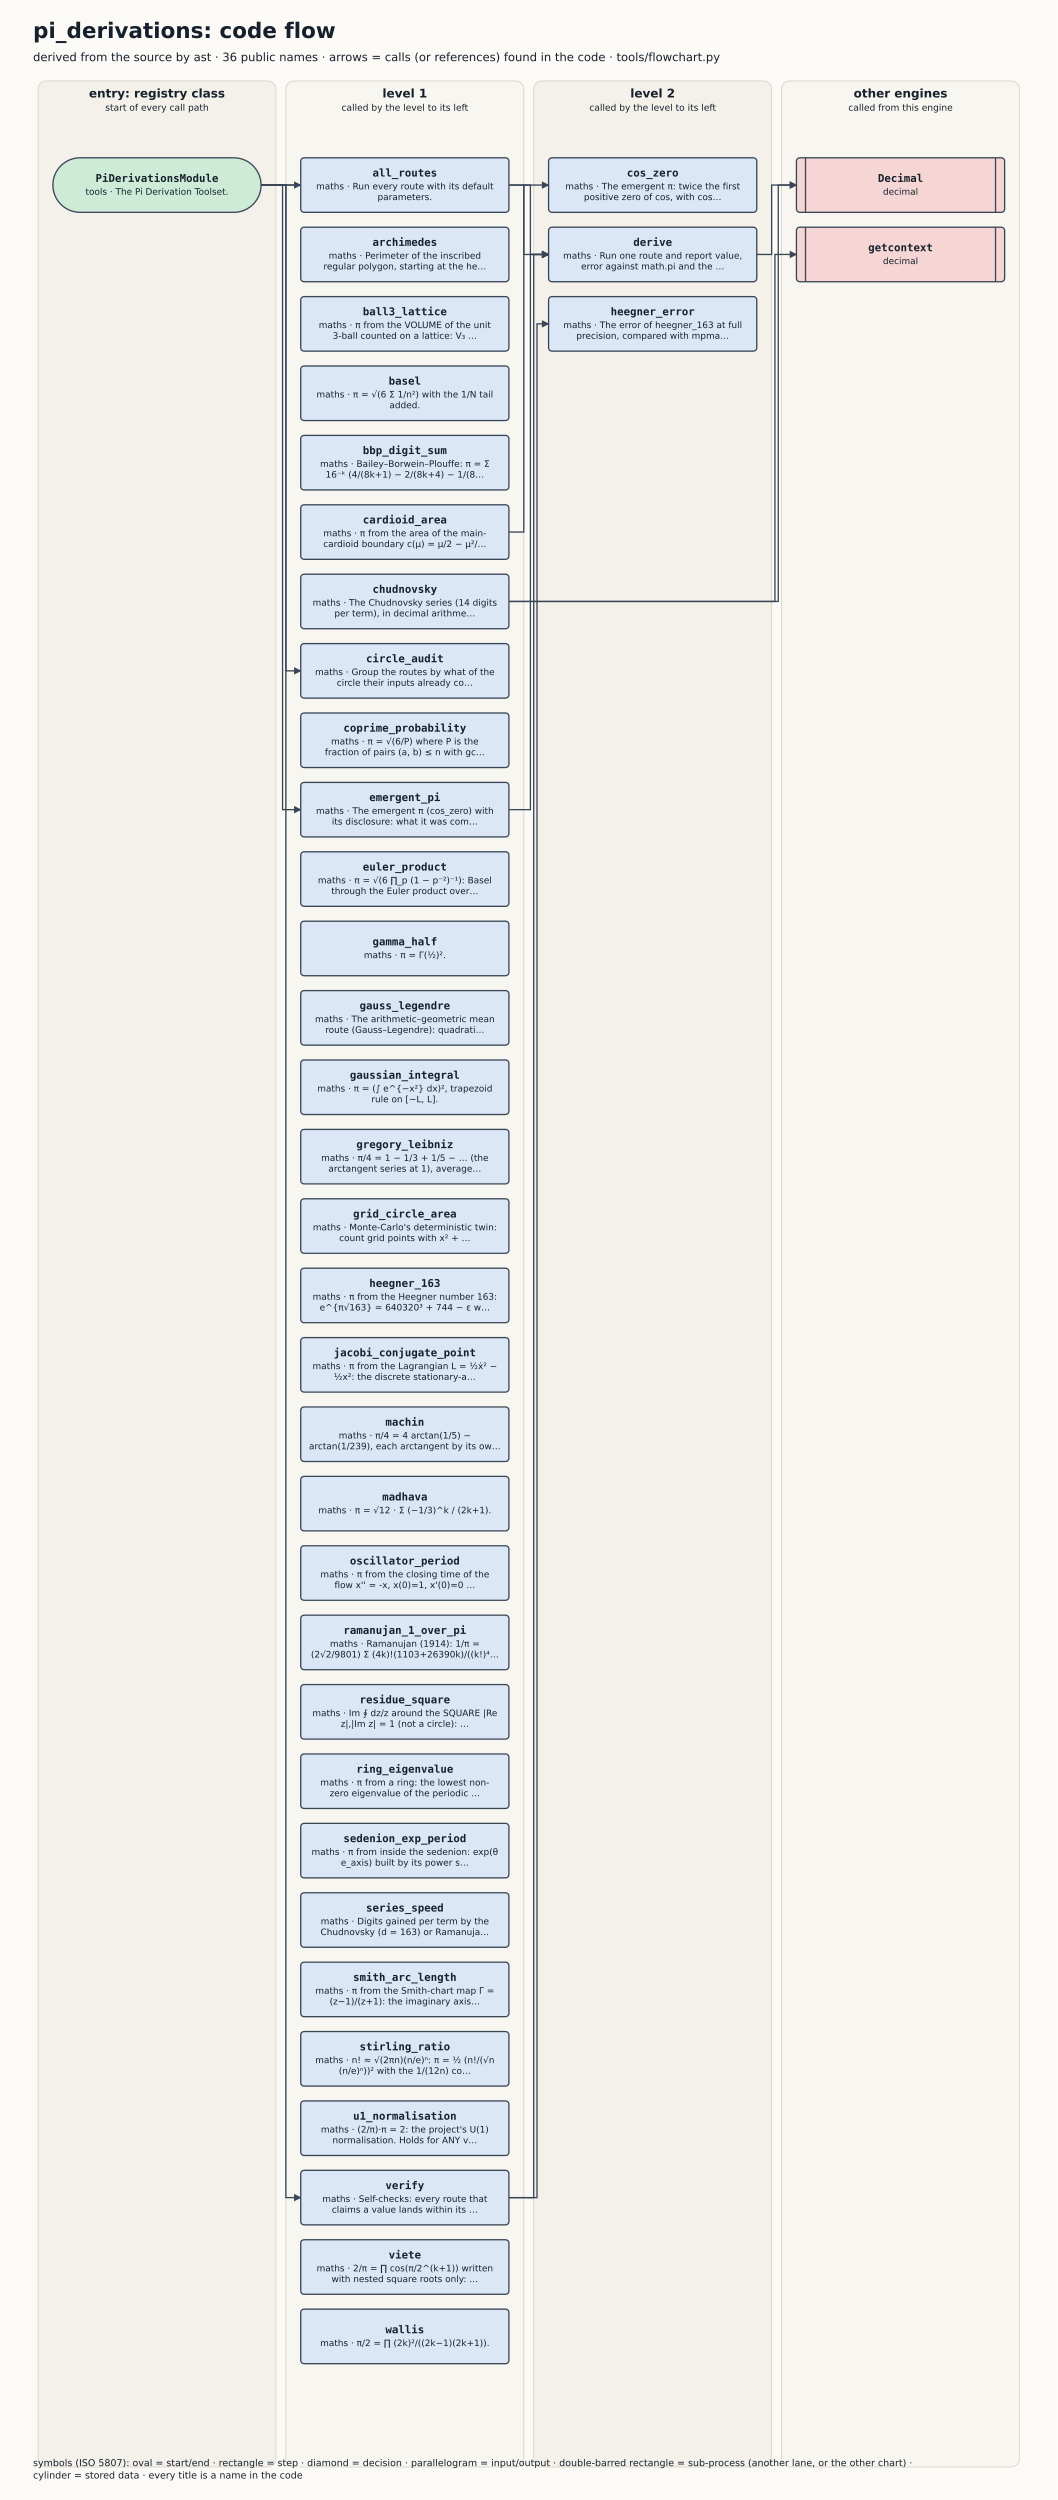
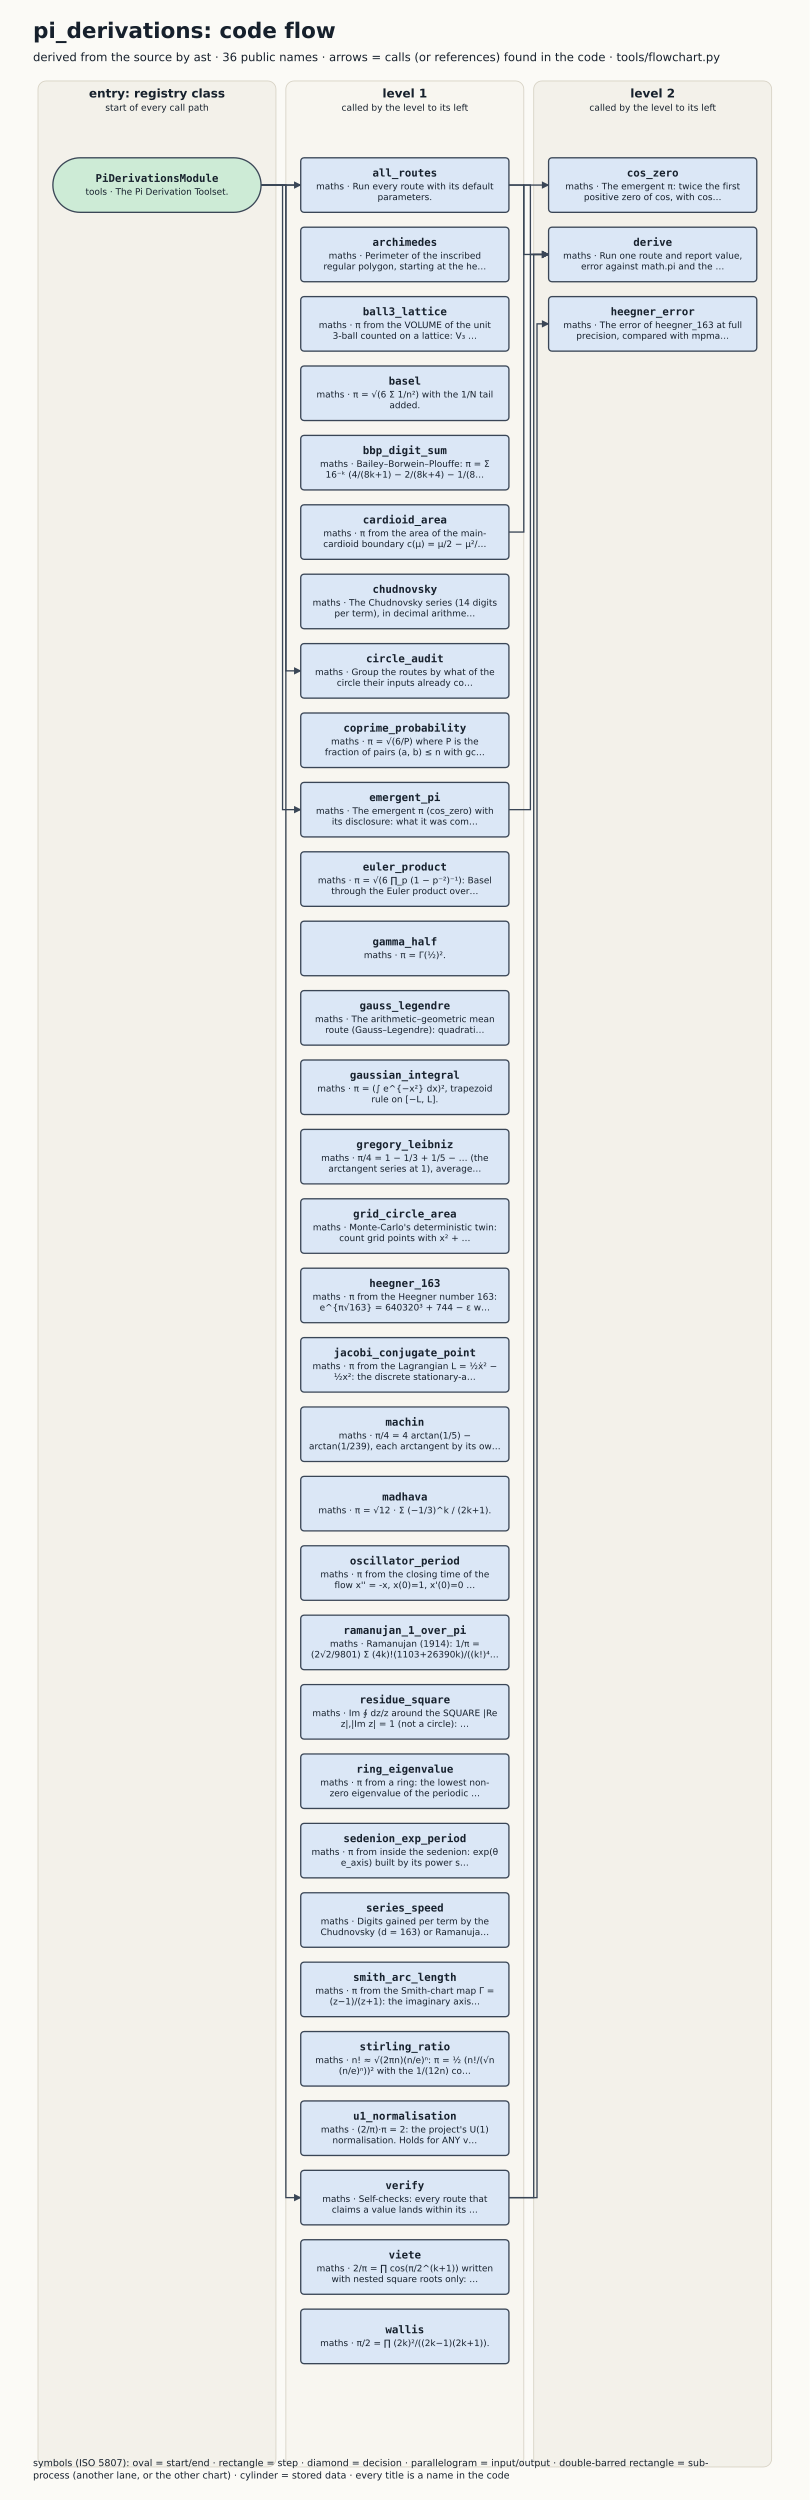
- <svg xmlns="http://www.w3.org/2000/svg" width="1280" height="3026" viewBox="0 0 1280 3026" font-family="DejaVu Sans, Verdana, sans-serif">
+ <svg xmlns="http://www.w3.org/2000/svg" width="980" height="3026" viewBox="0 0 980 3026" font-family="DejaVu Sans, Verdana, sans-serif">
  <defs>
    <marker id="ah" viewBox="0 0 10 10" refX="9" refY="5" markerWidth="9" markerHeight="9" markerUnits="userSpaceOnUse" orient="auto-start-reverse">
      <path d="M0,0 L10,5 L0,10 z" fill="#3a4656" />
    </marker>
  </defs>
-   <rect width="1280" height="3026" fill="#fbfaf6" />
+   <rect width="980" height="3026" fill="#fbfaf6" />
  <text x="40" y="46" font-size="26" font-weight="700" fill="#16202c">pi_derivations: code flow</text>
  <text x="40" y="74" font-size="14" fill="#16202c">derived from the source by ast · 36 public names · arrows = calls (or references) found in the code · tools/flowchart.py</text>
  <rect x="46" y="98" width="288" height="2888" rx="10" fill="#f3f1ea" stroke="#d6d1c3" />
  <text x="190.0" y="118" font-size="14.5" font-weight="700" fill="#16202c" text-anchor="middle">entry: registry class</text>
  <text x="190.0" y="134" font-size="11" fill="#16202c" text-anchor="middle">start of every call path</text>
  <rect x="346" y="98" width="288" height="2888" rx="10" fill="#f8f6f0" stroke="#d6d1c3" />
  <text x="490.0" y="118" font-size="14.5" font-weight="700" fill="#16202c" text-anchor="middle">level 1</text>
  <text x="490.0" y="134" font-size="11" fill="#16202c" text-anchor="middle">called by the level to its left</text>
  <rect x="646" y="98" width="288" height="2888" rx="10" fill="#f3f1ea" stroke="#d6d1c3" />
  <text x="790.0" y="118" font-size="14.5" font-weight="700" fill="#16202c" text-anchor="middle">level 2</text>
  <text x="790.0" y="134" font-size="11" fill="#16202c" text-anchor="middle">called by the level to its left</text>
-   <rect x="946" y="98" width="288" height="2888" rx="10" fill="#f8f6f0" stroke="#d6d1c3" />
-   <text x="1090.0" y="118" font-size="14.5" font-weight="700" fill="#16202c" text-anchor="middle">other engines</text>
-   <text x="1090.0" y="134" font-size="11" fill="#16202c" text-anchor="middle">called from this engine</text>
  <path d="M616.0,224.0 L642.0,224.0 L642.0,308.0 L664.0,308.0" fill="none" stroke="#3a4656" stroke-width="1.6" marker-end="url(#ah)" />
  <path d="M616.0,644.0 L634.0,644.0 L634.0,224.0 L664.0,224.0" fill="none" stroke="#3a4656" stroke-width="1.6" marker-end="url(#ah)" />
-   <path d="M616.0,728.0 L942.0,728.0 L942.0,224.0 L964.0,224.0" fill="none" stroke="#3a4656" stroke-width="1.6" marker-end="url(#ah)" />
-   <path d="M616.0,728.0 L938.0,728.0 L938.0,308.0 L964.0,308.0" fill="none" stroke="#3a4656" stroke-width="1.6" marker-end="url(#ah)" />
-   <path d="M916.0,308.0 L934.0,308.0 L934.0,224.0 L964.0,224.0" fill="none" stroke="#3a4656" stroke-width="1.6" marker-end="url(#ah)" />
  <path d="M616.0,980.0 L642.0,980.0 L642.0,308.0 L664.0,308.0" fill="none" stroke="#3a4656" stroke-width="1.6" marker-end="url(#ah)" />
  <path d="M616.0,2660.0 L646.0,2660.0 L646.0,308.0 L664.0,308.0" fill="none" stroke="#3a4656" stroke-width="1.6" marker-end="url(#ah)" />
  <path d="M616.0,2660.0 L650.0,2660.0 L650.0,392.0 L664.0,392.0" fill="none" stroke="#3a4656" stroke-width="1.6" marker-end="url(#ah)" />
  <path d="M316.0,224.0 L342.0,224.0 L342.0,224.0 L364.0,224.0" fill="none" stroke="#3a4656" stroke-width="1.6" marker-end="url(#ah)" />
  <path d="M316.0,224.0 L346.0,224.0 L346.0,812.0 L364.0,812.0" fill="none" stroke="#3a4656" stroke-width="1.6" marker-end="url(#ah)" />
  <path d="M316.0,224.0 L634.0,224.0 L634.0,308.0 L664.0,308.0" fill="none" stroke="#3a4656" stroke-width="1.6" marker-end="url(#ah)" />
  <path d="M316.0,224.0 L342.0,224.0 L342.0,980.0 L364.0,980.0" fill="none" stroke="#3a4656" stroke-width="1.6" marker-end="url(#ah)" />
  <path d="M316.0,224.0 L346.0,224.0 L346.0,2660.0 L364.0,2660.0" fill="none" stroke="#3a4656" stroke-width="1.6" marker-end="url(#ah)" />
  <rect x="64.0" y="191.0" width="252" height="66" rx="33.0" fill="#cdebd6" stroke="#3a4656" stroke-width="1.6" />
  <text x="190.0" y="220.2" font-size="13.0" font-weight="700" fill="#16202c" text-anchor="middle" font-family="DejaVu Sans Mono, monospace">PiDerivationsModule</text>
  <text x="190.0" y="235.7" font-size="10.8" fill="#16202c" text-anchor="middle">tools · The Pi Derivation Toolset.</text>
  <rect x="364.0" y="191.0" width="252" height="66" rx="4" fill="#dbe7f6" stroke="#3a4656" stroke-width="1.6" />
  <text x="490.0" y="213.7" font-size="13.0" font-weight="700" fill="#16202c" text-anchor="middle" font-family="DejaVu Sans Mono, monospace">all_routes</text>
  <text x="490.0" y="229.2" font-size="10.8" fill="#16202c" text-anchor="middle">maths · Run every route with its default</text>
  <text x="490.0" y="242.2" font-size="10.8" fill="#16202c" text-anchor="middle">parameters.</text>
  <rect x="364.0" y="275.0" width="252" height="66" rx="4" fill="#dbe7f6" stroke="#3a4656" stroke-width="1.6" />
  <text x="490.0" y="297.6" font-size="13.0" font-weight="700" fill="#16202c" text-anchor="middle" font-family="DejaVu Sans Mono, monospace">archimedes</text>
  <text x="490.0" y="313.1" font-size="10.8" fill="#16202c" text-anchor="middle">maths · Perimeter of the inscribed</text>
  <text x="490.0" y="326.1" font-size="10.8" fill="#16202c" text-anchor="middle">regular polygon, starting at the he…</text>
  <rect x="364.0" y="359.0" width="252" height="66" rx="4" fill="#dbe7f6" stroke="#3a4656" stroke-width="1.6" />
  <text x="490.0" y="381.6" font-size="13.0" font-weight="700" fill="#16202c" text-anchor="middle" font-family="DejaVu Sans Mono, monospace">ball3_lattice</text>
  <text x="490.0" y="397.1" font-size="10.8" fill="#16202c" text-anchor="middle">maths · π from the VOLUME of the unit</text>
  <text x="490.0" y="410.1" font-size="10.8" fill="#16202c" text-anchor="middle">3-ball counted on a lattice: V₃ …</text>
  <rect x="364.0" y="443.0" width="252" height="66" rx="4" fill="#dbe7f6" stroke="#3a4656" stroke-width="1.6" />
  <text x="490.0" y="465.6" font-size="13.0" font-weight="700" fill="#16202c" text-anchor="middle" font-family="DejaVu Sans Mono, monospace">basel</text>
  <text x="490.0" y="481.1" font-size="10.8" fill="#16202c" text-anchor="middle">maths · π = √(6 Σ 1/n²) with the 1/N tail</text>
  <text x="490.0" y="494.1" font-size="10.8" fill="#16202c" text-anchor="middle">added.</text>
  <rect x="364.0" y="527.0" width="252" height="66" rx="4" fill="#dbe7f6" stroke="#3a4656" stroke-width="1.6" />
  <text x="490.0" y="549.6" font-size="13.0" font-weight="700" fill="#16202c" text-anchor="middle" font-family="DejaVu Sans Mono, monospace">bbp_digit_sum</text>
  <text x="490.0" y="565.1" font-size="10.8" fill="#16202c" text-anchor="middle">maths · Bailey–Borwein–Plouffe: π = Σ</text>
  <text x="490.0" y="578.1" font-size="10.8" fill="#16202c" text-anchor="middle">16⁻ᵏ (4/(8k+1) − 2/(8k+4) − 1/(8…</text>
  <rect x="364.0" y="611.0" width="252" height="66" rx="4" fill="#dbe7f6" stroke="#3a4656" stroke-width="1.6" />
  <text x="490.0" y="633.6" font-size="13.0" font-weight="700" fill="#16202c" text-anchor="middle" font-family="DejaVu Sans Mono, monospace">cardioid_area</text>
  <text x="490.0" y="649.1" font-size="10.8" fill="#16202c" text-anchor="middle">maths · π from the area of the main-</text>
  <text x="490.0" y="662.1" font-size="10.8" fill="#16202c" text-anchor="middle">cardioid boundary c(μ) = μ/2 − μ²/…</text>
  <rect x="364.0" y="695.0" width="252" height="66" rx="4" fill="#dbe7f6" stroke="#3a4656" stroke-width="1.6" />
  <text x="490.0" y="717.6" font-size="13.0" font-weight="700" fill="#16202c" text-anchor="middle" font-family="DejaVu Sans Mono, monospace">chudnovsky</text>
  <text x="490.0" y="733.1" font-size="10.8" fill="#16202c" text-anchor="middle">maths · The Chudnovsky series (14 digits</text>
  <text x="490.0" y="746.1" font-size="10.8" fill="#16202c" text-anchor="middle">per term), in decimal arithme…</text>
  <rect x="364.0" y="779.0" width="252" height="66" rx="4" fill="#dbe7f6" stroke="#3a4656" stroke-width="1.6" />
  <text x="490.0" y="801.6" font-size="13.0" font-weight="700" fill="#16202c" text-anchor="middle" font-family="DejaVu Sans Mono, monospace">circle_audit</text>
  <text x="490.0" y="817.1" font-size="10.8" fill="#16202c" text-anchor="middle">maths · Group the routes by what of the</text>
  <text x="490.0" y="830.1" font-size="10.8" fill="#16202c" text-anchor="middle">circle their inputs already co…</text>
  <rect x="364.0" y="863.0" width="252" height="66" rx="4" fill="#dbe7f6" stroke="#3a4656" stroke-width="1.6" />
  <text x="490.0" y="885.6" font-size="13.0" font-weight="700" fill="#16202c" text-anchor="middle" font-family="DejaVu Sans Mono, monospace">coprime_probability</text>
  <text x="490.0" y="901.1" font-size="10.8" fill="#16202c" text-anchor="middle">maths · π = √(6/P) where P is the</text>
  <text x="490.0" y="914.1" font-size="10.8" fill="#16202c" text-anchor="middle">fraction of pairs (a, b) ≤ n with gc…</text>
  <rect x="364.0" y="947.0" width="252" height="66" rx="4" fill="#dbe7f6" stroke="#3a4656" stroke-width="1.6" />
  <text x="490.0" y="969.6" font-size="13.0" font-weight="700" fill="#16202c" text-anchor="middle" font-family="DejaVu Sans Mono, monospace">emergent_pi</text>
  <text x="490.0" y="985.1" font-size="10.8" fill="#16202c" text-anchor="middle">maths · The emergent π (cos_zero) with</text>
  <text x="490.0" y="998.1" font-size="10.8" fill="#16202c" text-anchor="middle">its disclosure: what it was com…</text>
  <rect x="364.0" y="1031.0" width="252" height="66" rx="4" fill="#dbe7f6" stroke="#3a4656" stroke-width="1.6" />
  <text x="490.0" y="1053.7" font-size="13.0" font-weight="700" fill="#16202c" text-anchor="middle" font-family="DejaVu Sans Mono, monospace">euler_product</text>
  <text x="490.0" y="1069.2" font-size="10.8" fill="#16202c" text-anchor="middle">maths · π = √(6 ∏_p (1 − p⁻²)⁻¹): Basel</text>
  <text x="490.0" y="1082.2" font-size="10.8" fill="#16202c" text-anchor="middle">through the Euler product over…</text>
  <rect x="364.0" y="1115.0" width="252" height="66" rx="4" fill="#dbe7f6" stroke="#3a4656" stroke-width="1.6" />
  <text x="490.0" y="1144.2" font-size="13.0" font-weight="700" fill="#16202c" text-anchor="middle" font-family="DejaVu Sans Mono, monospace">gamma_half</text>
  <text x="490.0" y="1159.7" font-size="10.8" fill="#16202c" text-anchor="middle">maths · π = Γ(½)².</text>
  <rect x="364.0" y="1199.0" width="252" height="66" rx="4" fill="#dbe7f6" stroke="#3a4656" stroke-width="1.6" />
  <text x="490.0" y="1221.7" font-size="13.0" font-weight="700" fill="#16202c" text-anchor="middle" font-family="DejaVu Sans Mono, monospace">gauss_legendre</text>
  <text x="490.0" y="1237.2" font-size="10.8" fill="#16202c" text-anchor="middle">maths · The arithmetic–geometric mean</text>
  <text x="490.0" y="1250.2" font-size="10.8" fill="#16202c" text-anchor="middle">route (Gauss–Legendre): quadrati…</text>
  <rect x="364.0" y="1283.0" width="252" height="66" rx="4" fill="#dbe7f6" stroke="#3a4656" stroke-width="1.6" />
  <text x="490.0" y="1305.7" font-size="13.0" font-weight="700" fill="#16202c" text-anchor="middle" font-family="DejaVu Sans Mono, monospace">gaussian_integral</text>
  <text x="490.0" y="1321.2" font-size="10.8" fill="#16202c" text-anchor="middle">maths · π = (∫ e^{−x²} dx)², trapezoid</text>
  <text x="490.0" y="1334.2" font-size="10.8" fill="#16202c" text-anchor="middle">rule on [−L, L].</text>
  <rect x="364.0" y="1367.0" width="252" height="66" rx="4" fill="#dbe7f6" stroke="#3a4656" stroke-width="1.6" />
  <text x="490.0" y="1389.7" font-size="13.0" font-weight="700" fill="#16202c" text-anchor="middle" font-family="DejaVu Sans Mono, monospace">gregory_leibniz</text>
  <text x="490.0" y="1405.2" font-size="10.8" fill="#16202c" text-anchor="middle">maths · π/4 = 1 − 1/3 + 1/5 − …  (the</text>
  <text x="490.0" y="1418.2" font-size="10.8" fill="#16202c" text-anchor="middle">arctangent series at 1), average…</text>
  <rect x="364.0" y="1451.0" width="252" height="66" rx="4" fill="#dbe7f6" stroke="#3a4656" stroke-width="1.6" />
  <text x="490.0" y="1473.7" font-size="13.0" font-weight="700" fill="#16202c" text-anchor="middle" font-family="DejaVu Sans Mono, monospace">grid_circle_area</text>
  <text x="490.0" y="1489.2" font-size="10.8" fill="#16202c" text-anchor="middle">maths · Monte-Carlo's deterministic twin:</text>
  <text x="490.0" y="1502.2" font-size="10.8" fill="#16202c" text-anchor="middle">count grid points with x² + …</text>
  <rect x="364.0" y="1535.0" width="252" height="66" rx="4" fill="#dbe7f6" stroke="#3a4656" stroke-width="1.6" />
  <text x="490.0" y="1557.7" font-size="13.0" font-weight="700" fill="#16202c" text-anchor="middle" font-family="DejaVu Sans Mono, monospace">heegner_163</text>
  <text x="490.0" y="1573.2" font-size="10.8" fill="#16202c" text-anchor="middle">maths · π from the Heegner number 163:</text>
  <text x="490.0" y="1586.2" font-size="10.8" fill="#16202c" text-anchor="middle">e^{π√163} = 640320³ + 744 − ε w…</text>
  <rect x="364.0" y="1619.0" width="252" height="66" rx="4" fill="#dbe7f6" stroke="#3a4656" stroke-width="1.6" />
  <text x="490.0" y="1641.7" font-size="13.0" font-weight="700" fill="#16202c" text-anchor="middle" font-family="DejaVu Sans Mono, monospace">jacobi_conjugate_point</text>
  <text x="490.0" y="1657.2" font-size="10.8" fill="#16202c" text-anchor="middle">maths · π from the Lagrangian L = ½ẋ² −</text>
  <text x="490.0" y="1670.2" font-size="10.8" fill="#16202c" text-anchor="middle">½x²: the discrete stationary-a…</text>
  <rect x="364.0" y="1703.0" width="252" height="66" rx="4" fill="#dbe7f6" stroke="#3a4656" stroke-width="1.6" />
  <text x="490.0" y="1725.7" font-size="13.0" font-weight="700" fill="#16202c" text-anchor="middle" font-family="DejaVu Sans Mono, monospace">machin</text>
  <text x="490.0" y="1741.2" font-size="10.8" fill="#16202c" text-anchor="middle">maths · π/4 = 4 arctan(1/5) −</text>
  <text x="490.0" y="1754.2" font-size="10.8" fill="#16202c" text-anchor="middle">arctan(1/239), each arctangent by its ow…</text>
  <rect x="364.0" y="1787.0" width="252" height="66" rx="4" fill="#dbe7f6" stroke="#3a4656" stroke-width="1.6" />
  <text x="490.0" y="1816.2" font-size="13.0" font-weight="700" fill="#16202c" text-anchor="middle" font-family="DejaVu Sans Mono, monospace">madhava</text>
  <text x="490.0" y="1831.7" font-size="10.8" fill="#16202c" text-anchor="middle">maths · π = √12 · Σ (−1/3)^k / (2k+1).</text>
  <rect x="364.0" y="1871.0" width="252" height="66" rx="4" fill="#dbe7f6" stroke="#3a4656" stroke-width="1.6" />
  <text x="490.0" y="1893.7" font-size="13.0" font-weight="700" fill="#16202c" text-anchor="middle" font-family="DejaVu Sans Mono, monospace">oscillator_period</text>
  <text x="490.0" y="1909.2" font-size="10.8" fill="#16202c" text-anchor="middle">maths · π from the closing time of the</text>
  <text x="490.0" y="1922.2" font-size="10.8" fill="#16202c" text-anchor="middle">flow x'' = -x, x(0)=1, x'(0)=0 …</text>
  <rect x="364.0" y="1955.0" width="252" height="66" rx="4" fill="#dbe7f6" stroke="#3a4656" stroke-width="1.6" />
  <text x="490.0" y="1977.7" font-size="13.0" font-weight="700" fill="#16202c" text-anchor="middle" font-family="DejaVu Sans Mono, monospace">ramanujan_1_over_pi</text>
  <text x="490.0" y="1993.2" font-size="10.8" fill="#16202c" text-anchor="middle">maths · Ramanujan (1914): 1/π =</text>
  <text x="490.0" y="2006.2" font-size="10.8" fill="#16202c" text-anchor="middle">(2√2/9801) Σ (4k)!(1103+26390k)/((k!)⁴…</text>
  <rect x="364.0" y="2039.0" width="252" height="66" rx="4" fill="#dbe7f6" stroke="#3a4656" stroke-width="1.6" />
  <text x="490.0" y="2061.7" font-size="13.0" font-weight="700" fill="#16202c" text-anchor="middle" font-family="DejaVu Sans Mono, monospace">residue_square</text>
  <text x="490.0" y="2077.2" font-size="10.8" fill="#16202c" text-anchor="middle">maths · Im ∮ dz/z around the SQUARE |Re</text>
  <text x="490.0" y="2090.2" font-size="10.8" fill="#16202c" text-anchor="middle">z|,|Im z| = 1 (not a circle): …</text>
  <rect x="364.0" y="2123.0" width="252" height="66" rx="4" fill="#dbe7f6" stroke="#3a4656" stroke-width="1.6" />
  <text x="490.0" y="2145.7" font-size="13.0" font-weight="700" fill="#16202c" text-anchor="middle" font-family="DejaVu Sans Mono, monospace">ring_eigenvalue</text>
  <text x="490.0" y="2161.2" font-size="10.8" fill="#16202c" text-anchor="middle">maths · π from a ring: the lowest non-</text>
  <text x="490.0" y="2174.2" font-size="10.8" fill="#16202c" text-anchor="middle">zero eigenvalue of the periodic …</text>
  <rect x="364.0" y="2207.0" width="252" height="66" rx="4" fill="#dbe7f6" stroke="#3a4656" stroke-width="1.6" />
  <text x="490.0" y="2229.7" font-size="13.0" font-weight="700" fill="#16202c" text-anchor="middle" font-family="DejaVu Sans Mono, monospace">sedenion_exp_period</text>
  <text x="490.0" y="2245.2" font-size="10.8" fill="#16202c" text-anchor="middle">maths · π from inside the sedenion: exp(θ</text>
  <text x="490.0" y="2258.2" font-size="10.8" fill="#16202c" text-anchor="middle">e_axis) built by its power s…</text>
  <rect x="364.0" y="2291.0" width="252" height="66" rx="4" fill="#dbe7f6" stroke="#3a4656" stroke-width="1.6" />
  <text x="490.0" y="2313.7" font-size="13.0" font-weight="700" fill="#16202c" text-anchor="middle" font-family="DejaVu Sans Mono, monospace">series_speed</text>
  <text x="490.0" y="2329.2" font-size="10.8" fill="#16202c" text-anchor="middle">maths · Digits gained per term by the</text>
  <text x="490.0" y="2342.2" font-size="10.8" fill="#16202c" text-anchor="middle">Chudnovsky (d = 163) or Ramanuja…</text>
  <rect x="364.0" y="2375.0" width="252" height="66" rx="4" fill="#dbe7f6" stroke="#3a4656" stroke-width="1.6" />
  <text x="490.0" y="2397.7" font-size="13.0" font-weight="700" fill="#16202c" text-anchor="middle" font-family="DejaVu Sans Mono, monospace">smith_arc_length</text>
  <text x="490.0" y="2413.2" font-size="10.8" fill="#16202c" text-anchor="middle">maths · π from the Smith-chart map Γ =</text>
  <text x="490.0" y="2426.2" font-size="10.8" fill="#16202c" text-anchor="middle">(z−1)/(z+1): the imaginary axis…</text>
  <rect x="364.0" y="2459.0" width="252" height="66" rx="4" fill="#dbe7f6" stroke="#3a4656" stroke-width="1.6" />
  <text x="490.0" y="2481.7" font-size="13.0" font-weight="700" fill="#16202c" text-anchor="middle" font-family="DejaVu Sans Mono, monospace">stirling_ratio</text>
  <text x="490.0" y="2497.2" font-size="10.8" fill="#16202c" text-anchor="middle">maths · n! ≈ √(2πn)(n/e)ⁿ: π = ½ (n!/(√n</text>
  <text x="490.0" y="2510.2" font-size="10.8" fill="#16202c" text-anchor="middle">(n/e)ⁿ))² with the 1/(12n) co…</text>
  <rect x="364.0" y="2543.0" width="252" height="66" rx="4" fill="#dbe7f6" stroke="#3a4656" stroke-width="1.6" />
  <text x="490.0" y="2565.7" font-size="13.0" font-weight="700" fill="#16202c" text-anchor="middle" font-family="DejaVu Sans Mono, monospace">u1_normalisation</text>
  <text x="490.0" y="2581.2" font-size="10.8" fill="#16202c" text-anchor="middle">maths · (2/π)·π = 2: the project's U(1)</text>
  <text x="490.0" y="2594.2" font-size="10.8" fill="#16202c" text-anchor="middle">normalisation. Holds for ANY v…</text>
  <rect x="364.0" y="2627.0" width="252" height="66" rx="4" fill="#dbe7f6" stroke="#3a4656" stroke-width="1.6" />
  <text x="490.0" y="2649.7" font-size="13.0" font-weight="700" fill="#16202c" text-anchor="middle" font-family="DejaVu Sans Mono, monospace">verify</text>
  <text x="490.0" y="2665.2" font-size="10.8" fill="#16202c" text-anchor="middle">maths · Self-checks: every route that</text>
  <text x="490.0" y="2678.2" font-size="10.8" fill="#16202c" text-anchor="middle">claims a value lands within its …</text>
  <rect x="364.0" y="2711.0" width="252" height="66" rx="4" fill="#dbe7f6" stroke="#3a4656" stroke-width="1.6" />
  <text x="490.0" y="2733.7" font-size="13.0" font-weight="700" fill="#16202c" text-anchor="middle" font-family="DejaVu Sans Mono, monospace">viete</text>
  <text x="490.0" y="2749.2" font-size="10.8" fill="#16202c" text-anchor="middle">maths · 2/π = ∏ cos(π/2^(k+1)) written</text>
  <text x="490.0" y="2762.2" font-size="10.8" fill="#16202c" text-anchor="middle">with nested square roots only: …</text>
  <rect x="364.0" y="2795.0" width="252" height="66" rx="4" fill="#dbe7f6" stroke="#3a4656" stroke-width="1.6" />
  <text x="490.0" y="2824.2" font-size="13.0" font-weight="700" fill="#16202c" text-anchor="middle" font-family="DejaVu Sans Mono, monospace">wallis</text>
  <text x="490.0" y="2839.7" font-size="10.8" fill="#16202c" text-anchor="middle">maths · π/2 = ∏ (2k)²/((2k−1)(2k+1)).</text>
  <rect x="664.0" y="191.0" width="252" height="66" rx="4" fill="#dbe7f6" stroke="#3a4656" stroke-width="1.6" />
  <text x="790.0" y="213.7" font-size="13.0" font-weight="700" fill="#16202c" text-anchor="middle" font-family="DejaVu Sans Mono, monospace">cos_zero</text>
  <text x="790.0" y="229.2" font-size="10.8" fill="#16202c" text-anchor="middle">maths · The emergent π: twice the first</text>
  <text x="790.0" y="242.2" font-size="10.8" fill="#16202c" text-anchor="middle">positive zero of cos, with cos…</text>
  <rect x="664.0" y="275.0" width="252" height="66" rx="4" fill="#dbe7f6" stroke="#3a4656" stroke-width="1.6" />
  <text x="790.0" y="297.6" font-size="13.0" font-weight="700" fill="#16202c" text-anchor="middle" font-family="DejaVu Sans Mono, monospace">derive</text>
  <text x="790.0" y="313.1" font-size="10.8" fill="#16202c" text-anchor="middle">maths · Run one route and report value,</text>
  <text x="790.0" y="326.1" font-size="10.8" fill="#16202c" text-anchor="middle">error against math.pi and the …</text>
  <rect x="664.0" y="359.0" width="252" height="66" rx="4" fill="#dbe7f6" stroke="#3a4656" stroke-width="1.6" />
  <text x="790.0" y="381.6" font-size="13.0" font-weight="700" fill="#16202c" text-anchor="middle" font-family="DejaVu Sans Mono, monospace">heegner_error</text>
  <text x="790.0" y="397.1" font-size="10.8" fill="#16202c" text-anchor="middle">maths · The error of heegner_163 at full</text>
  <text x="790.0" y="410.1" font-size="10.8" fill="#16202c" text-anchor="middle">precision, compared with mpma…</text>
-   <rect x="964.0" y="191.0" width="252" height="66" rx="4" fill="#f6d5d5" stroke="#3a4656" stroke-width="1.6" />
-   <line x1="975.0" y1="191.0" x2="975.0" y2="257.0" stroke="#3a4656" stroke-width="1.6" />
-   <line x1="1205.0" y1="191.0" x2="1205.0" y2="257.0" stroke="#3a4656" stroke-width="1.6" />
-   <text x="1090.0" y="220.2" font-size="13.0" font-weight="700" fill="#16202c" text-anchor="middle" font-family="DejaVu Sans Mono, monospace">Decimal</text>
-   <text x="1090.0" y="235.7" font-size="10.8" fill="#16202c" text-anchor="middle">decimal</text>
-   <rect x="964.0" y="275.0" width="252" height="66" rx="4" fill="#f6d5d5" stroke="#3a4656" stroke-width="1.6" />
-   <line x1="975.0" y1="275.0" x2="975.0" y2="341.0" stroke="#3a4656" stroke-width="1.6" />
-   <line x1="1205.0" y1="275.0" x2="1205.0" y2="341.0" stroke="#3a4656" stroke-width="1.6" />
-   <text x="1090.0" y="304.1" font-size="13.0" font-weight="700" fill="#16202c" text-anchor="middle" font-family="DejaVu Sans Mono, monospace">getcontext</text>
-   <text x="1090.0" y="319.6" font-size="10.8" fill="#16202c" text-anchor="middle">decimal</text>
-   <text x="40" y="2985" font-size="11.5" fill="#16202c">symbols (ISO 5807): oval = start/end · rectangle = step · diamond = decision · parallelogram = input/output · double-barred rectangle = sub-process (another lane, or the other chart) ·</text>
-   <text x="40" y="3000" font-size="11.5" fill="#16202c">cylinder = stored data · every title is a name in the code</text>
+   <text x="40" y="2985" font-size="11.5" fill="#16202c">symbols (ISO 5807): oval = start/end · rectangle = step · diamond = decision · parallelogram = input/output · double-barred rectangle = sub-</text>
+   <text x="40" y="3000" font-size="11.5" fill="#16202c">process (another lane, or the other chart) · cylinder = stored data · every title is a name in the code</text>
</svg>
